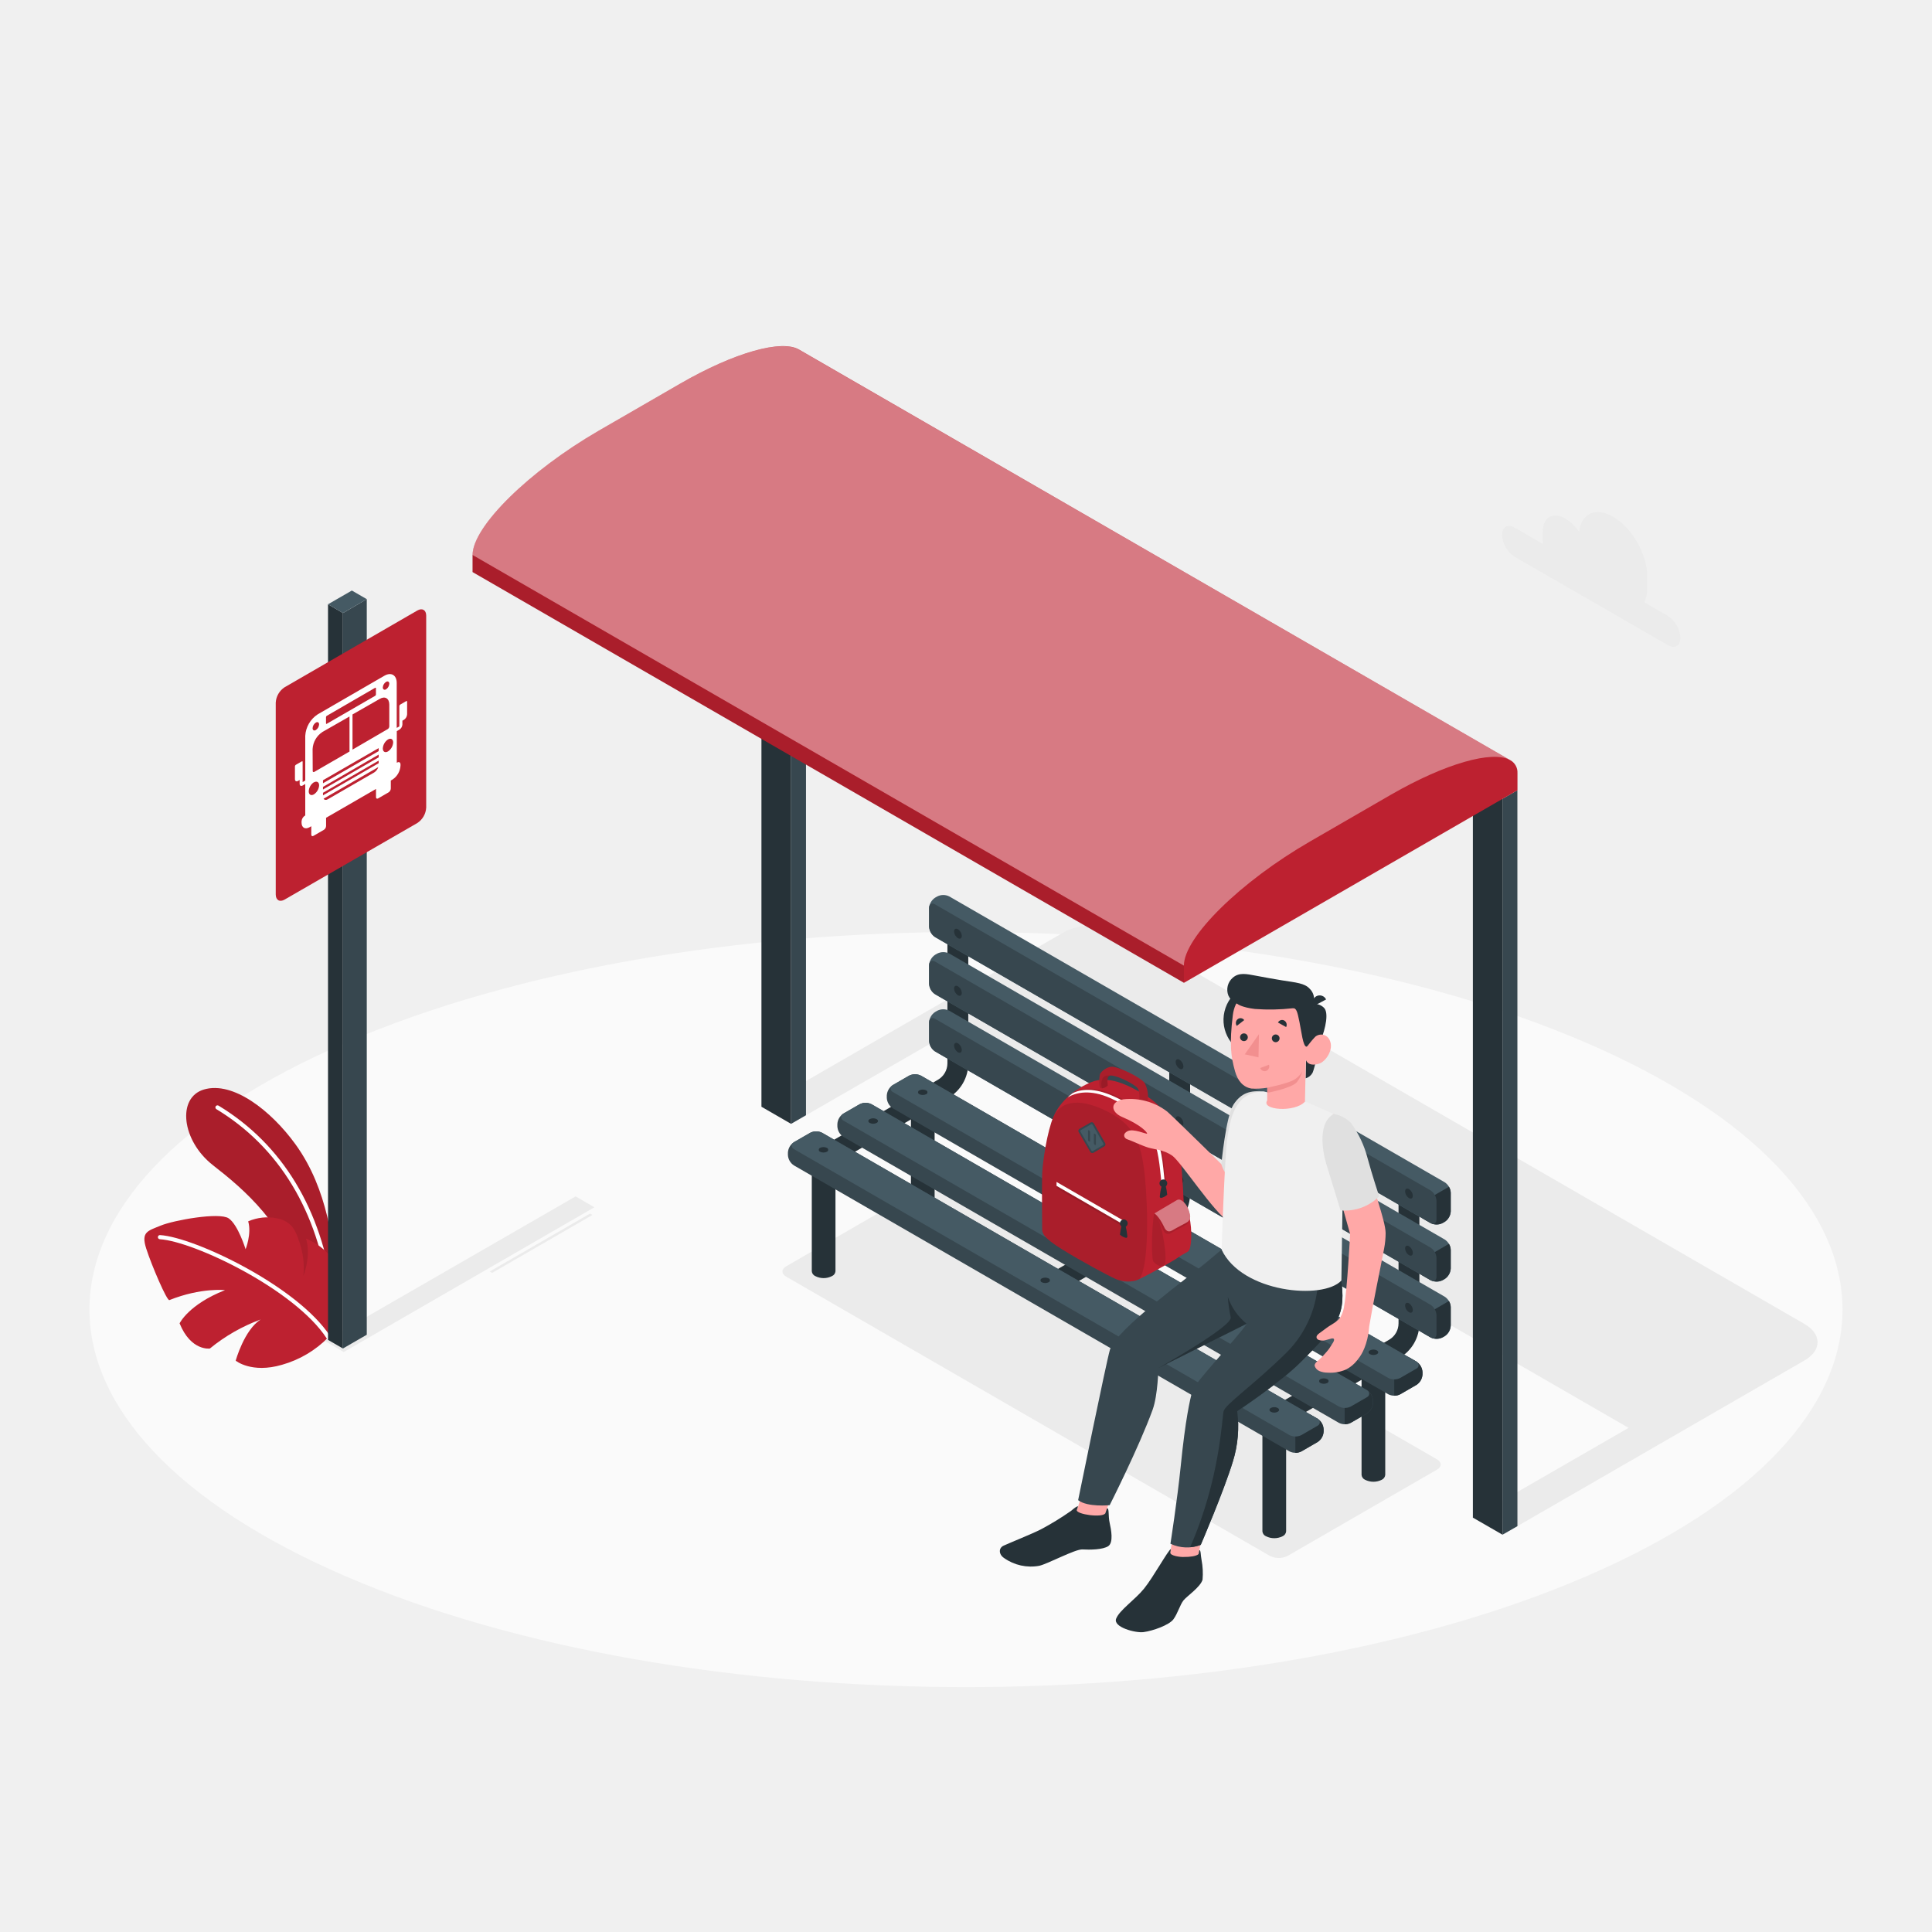
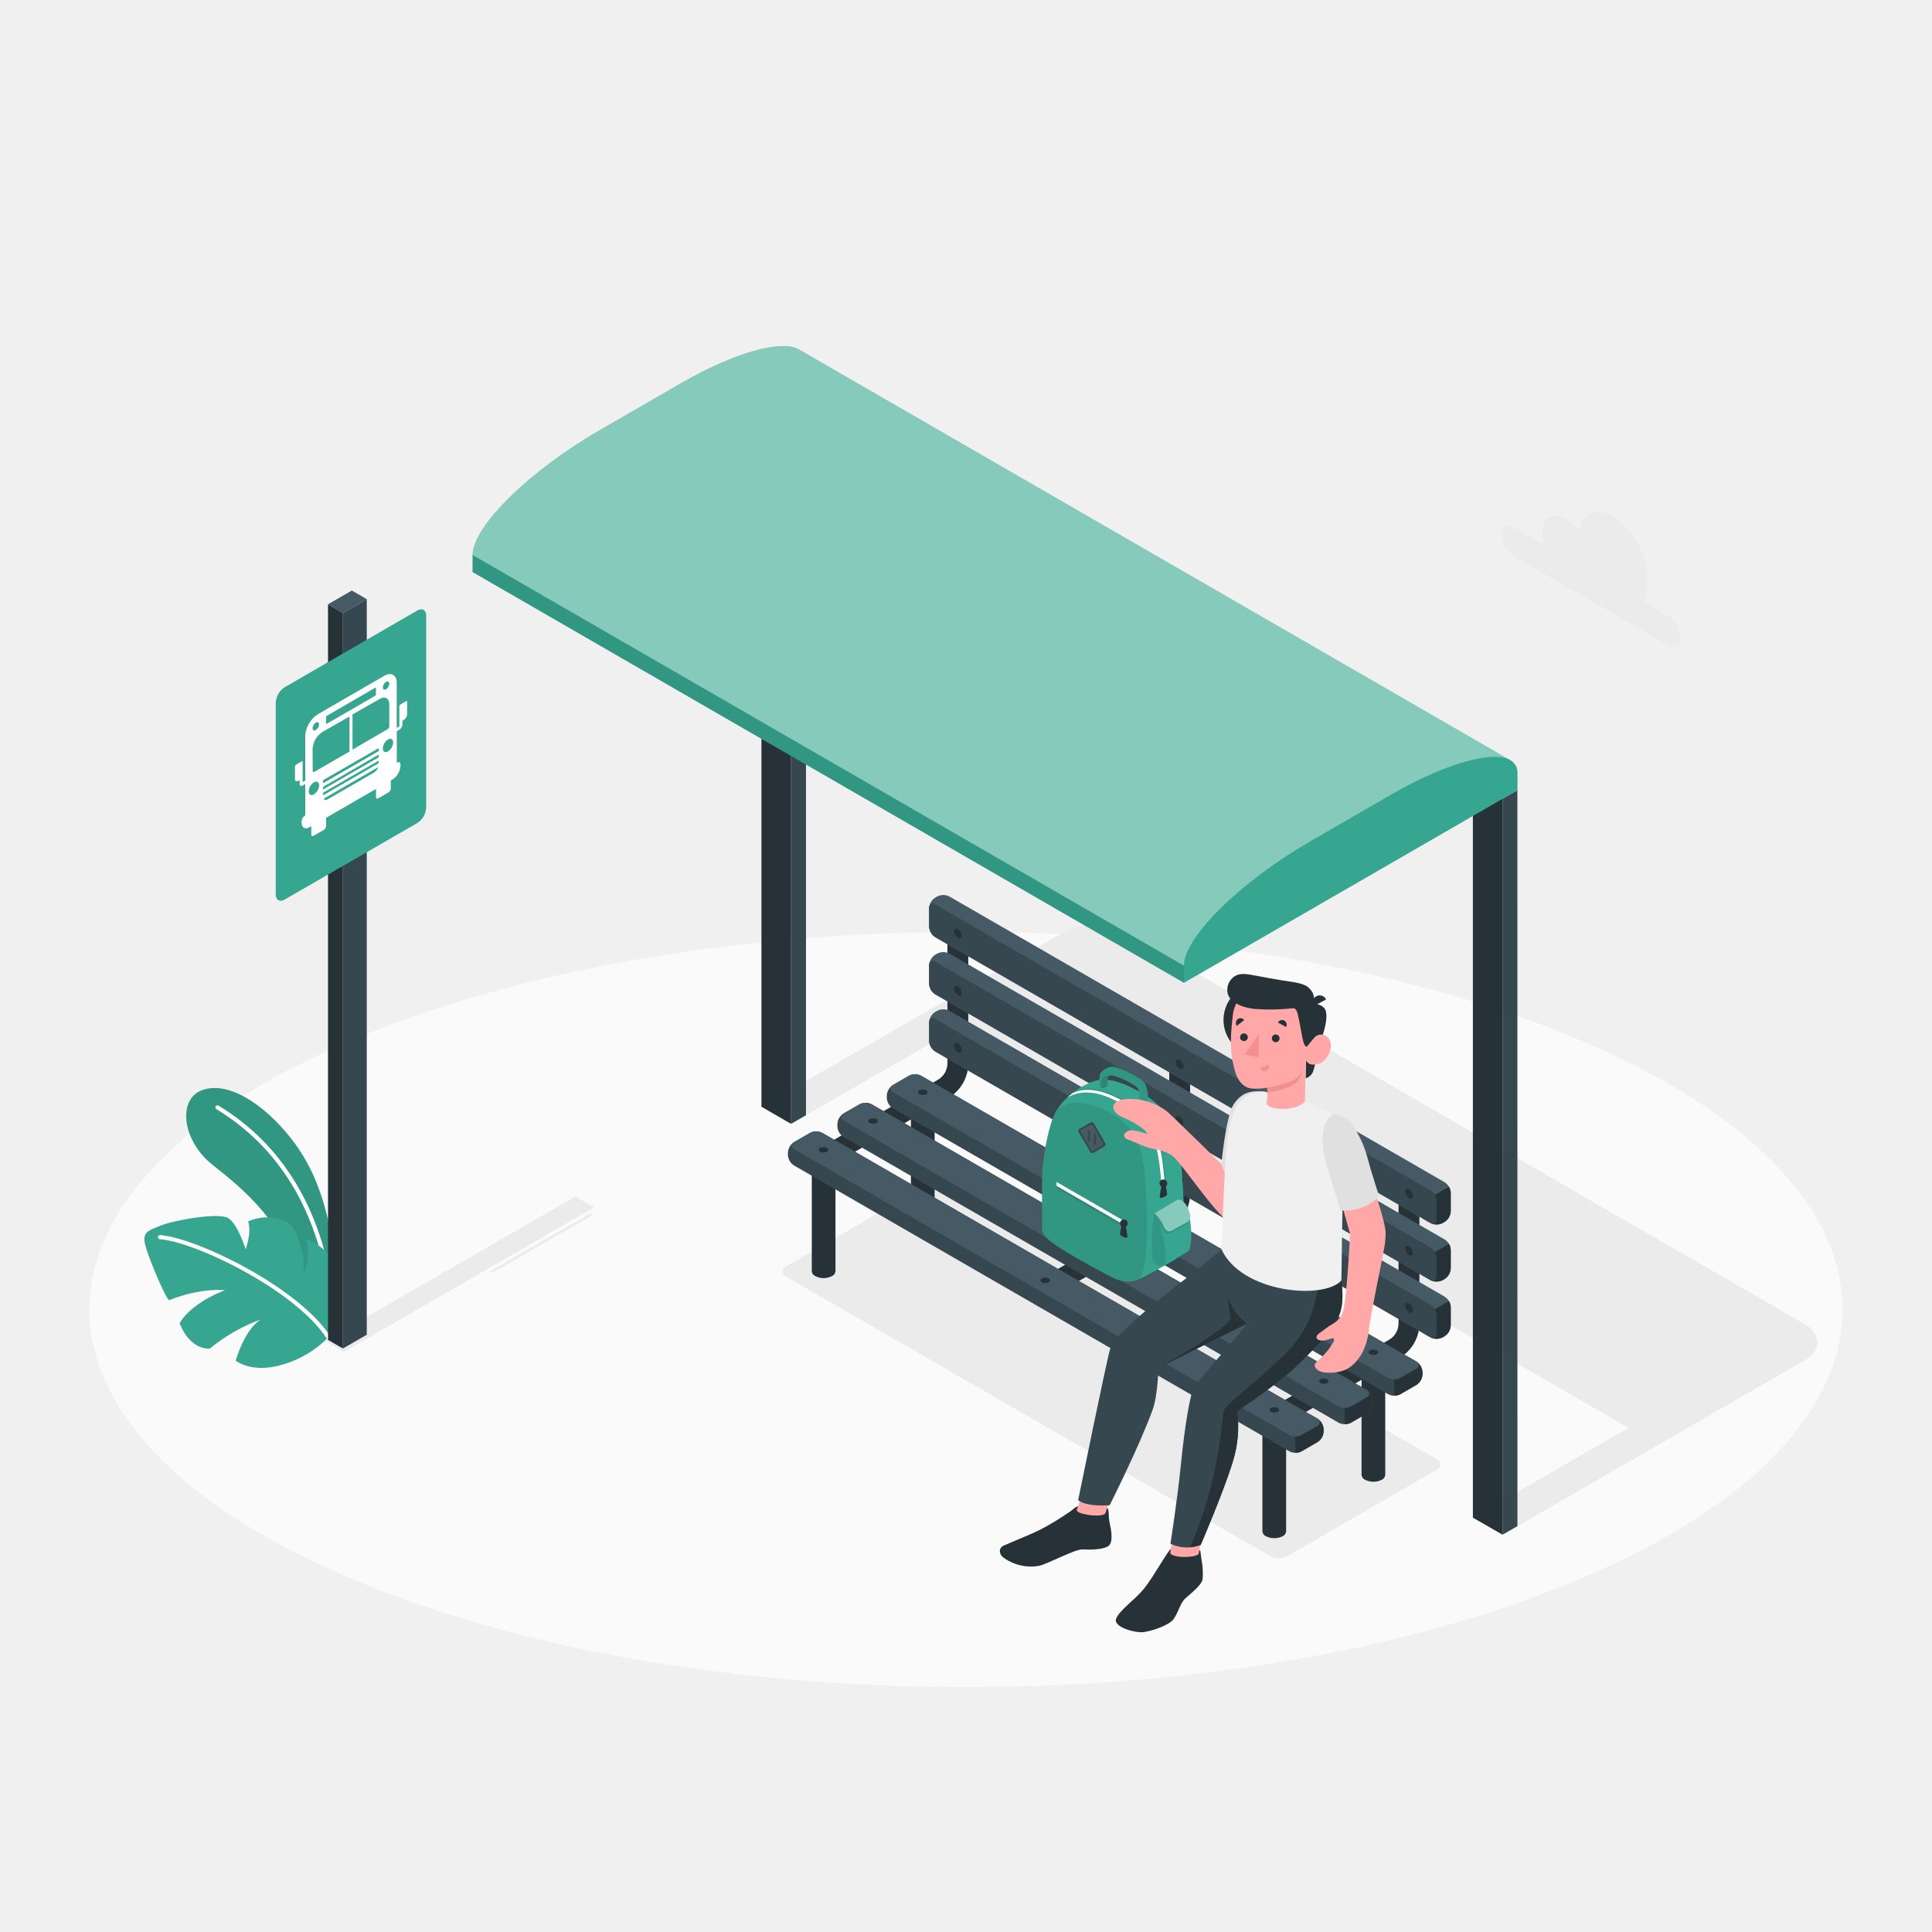
<svg xmlns="http://www.w3.org/2000/svg" viewBox="0 0 500 500">
  <g id="freepik--Floor--inject-32">
    <path id="freepik--SUELO--inject-32" d="M89.6,408c88.59,38.16,232.21,38.16,320.8,0s88.58-100,0-138.18-232.21-38.15-320.8,0S1,369.82,89.6,408Z" style="fill:#fafafa" />
  </g>
  <g id="freepik--Shadows--inject-32">
    <polygon points="153.83 312.44 88.94 349.91 84.07 347.04 148.96 309.63 153.83 312.44" style="fill:#ebebeb" />
    <polygon points="126.74 329.06 152.7 314.07 153.32 314.43 127.37 329.42 126.74 329.06" style="fill:#ebebeb" />
    <path d="M467,352.08c4.51-2.61,4.51-6.83,0-9.44L291.54,241.34c-4.51-2.6-11.84-2.6-16.36,0l-78.12,45.08,7.67,4.43L245,267.66,421.47,369.53l-36.94,21.3,8.18,4.13Z" style="fill:#ebebeb" />
    <path d="M203.45,330.39l125.18,72.27a5.13,5.13,0,0,0,4.61,0l38.65-22.32c1.28-.73,1.28-1.92,0-2.66L246.72,305.41a5.15,5.15,0,0,0-4.62,0l-38.65,22.32C202.18,328.46,202.18,329.65,203.45,330.39Z" style="fill:#ebebeb" />
  </g>
  <g id="freepik--Plants--inject-32">
    <g id="freepik--plants--inject-32">
-       <path d="M87.32,329.83c-1.32-7.55-2.21-21.73-10.86-33.69-6.27-8.66-16.15-16.42-23.7-14.17-7,2.09-5.78,13.24,2.39,19.61s18.72,15.32,23.52,31.7l7.08,11.54Z" style="fill:#BD2130" />
+       <path d="M87.32,329.83c-1.32-7.55-2.21-21.73-10.86-33.69-6.27-8.66-16.15-16.42-23.7-14.17-7,2.09-5.78,13.24,2.39,19.61s18.72,15.32,23.52,31.7l7.08,11.54Z" style="fill:#36A690" />
      <g style="opacity:0.1">
        <path d="M87.32,329.83c-1.32-7.55-2.21-21.73-10.86-33.69-6.27-8.66-16.15-16.42-23.7-14.17-7,2.09-5.78,13.24,2.39,19.61s18.72,15.32,23.52,31.7l7.08,11.54Z" />
      </g>
      <path d="M85.66,335.59a.55.55,0,0,1-.53-.47C82.29,313.49,72.22,296.87,56,287.05a.53.53,0,0,1-.18-.73.55.55,0,0,1,.74-.18C73.06,296.13,83.3,313,86.19,335a.53.53,0,0,1-.46.6Z" style="fill:#fff" />
-       <path d="M85,346.07a27.06,27.06,0,0,1-12,7.13C65.09,355.52,61,352.14,61,352.14s2.18-7.95,6.47-10.66A45.33,45.33,0,0,0,54.31,349s-4.9.72-7.83-6.52c0,0,2.32-4.89,11.75-8.59,0,0-6.13-.72-14.39,2.57-.61.34-4.61-9-6-13.34s.39-4.55,3.76-5.94,15.14-3.51,17.57-1.88,4.39,8,4.39,8,1.61-4,.67-7.22a12.52,12.52,0,0,1,7.44-.79c4.09.85,4.92,3.51,5.84,6.23a20.46,20.46,0,0,1,1,8.71s2.09-5.13.69-9.68a16.32,16.32,0,0,1,6.76,5.13C88.55,329.36,89.34,339.6,85,346.07Z" style="fill:#BD2130" />
+       <path d="M85,346.07a27.06,27.06,0,0,1-12,7.13C65.09,355.52,61,352.14,61,352.14s2.18-7.95,6.47-10.66A45.33,45.33,0,0,0,54.31,349s-4.9.72-7.83-6.52c0,0,2.32-4.89,11.75-8.59,0,0-6.13-.72-14.39,2.57-.61.34-4.61-9-6-13.34s.39-4.55,3.76-5.94,15.14-3.51,17.57-1.88,4.39,8,4.39,8,1.61-4,.67-7.22a12.52,12.52,0,0,1,7.44-.79c4.09.85,4.92,3.51,5.84,6.23a20.46,20.46,0,0,1,1,8.71s2.09-5.13.69-9.68a16.32,16.32,0,0,1,6.76,5.13C88.55,329.36,89.34,339.6,85,346.07Z" style="fill:#36A690" />
      <path d="M85,346.61a.56.56,0,0,1-.45-.24c-8.23-12.62-34.35-25.11-43.19-25.66a.54.54,0,0,1-.5-.57.53.53,0,0,1,.57-.5c9,.57,35.63,13.3,44,26.14a.54.54,0,0,1-.44.83Z" style="fill:#fff" />
    </g>
  </g>
  <g id="freepik--bus-stop--inject-32">
    <g id="freepik--bus-stop--inject-32">
      <g id="freepik--toldo--inject-32">
        <polygon points="208.59 98.16 208.59 288.62 204.73 290.85 204.73 100.39 208.59 98.16" style="fill:#37474f" />
        <polygon points="204.73 100.39 204.73 290.85 197.06 286.42 197.06 95.97 204.73 100.39" style="fill:#263238" />
        <polygon points="392.71 394.97 388.85 397.18 388.85 206.73 392.7 204.51 392.71 394.97" style="fill:#37474f" />
        <polygon points="388.85 206.73 388.85 397.18 381.18 392.76 381.18 202.3 388.85 206.73" style="fill:#263238" />
-         <path d="M390.84,196.72l-.11-.06L206.81,90.48l0,0c-4.42-2.66-16.57.6-30.9,8.88L155,111.44c-18.06,10.44-32.7,24.84-32.7,32.18h0v4.43h0l184.11,106.3h0l86.31-49.84v-4.43A3.61,3.61,0,0,0,390.84,196.72Z" style="fill:#BD2130" />
+         <path d="M390.84,196.72l-.11-.06L206.81,90.48l0,0c-4.42-2.66-16.57.6-30.9,8.88L155,111.44c-18.06,10.44-32.7,24.84-32.7,32.18h0v4.43h0l184.11,106.3h0l86.31-49.84v-4.43A3.61,3.61,0,0,0,390.84,196.72Z" style="fill:#36A690" />
        <path d="M390.73,196.66c-4.57-2.45-16.6.86-30.74,9l-20.88,12.07c-18.07,10.42-32.72,24.83-32.72,32.17L126.11,145.83l-3.83-2.21c0-7.34,14.64-21.74,32.7-32.18l20.9-12.06c14.33-8.28,26.48-11.54,30.9-8.88l0,0Z" style="fill:#fff;opacity:0.4" />
        <polygon points="306.39 249.92 306.39 254.34 122.28 148.05 122.28 143.62 306.39 249.92" style="opacity:0.1" />
      </g>
      <g id="freepik--Chair--inject-32">
        <path d="M272.37,335.05a2.62,2.62,0,0,0,1.34-.36L302.8,317.9A10.35,10.35,0,0,0,308,309V275.38a2.7,2.7,0,0,0-5.4,0V309a4.91,4.91,0,0,1-2.46,4.25L271,330a2.7,2.7,0,0,0,1.36,5Z" style="fill:#263238" />
        <path d="M331.75,368.58a2.76,2.76,0,0,0,1.35-.36l29.08-16.8a10.34,10.34,0,0,0,5.16-8.93V308.9a2.7,2.7,0,0,0-5.4,0v33.59a4.91,4.91,0,0,1-2.46,4.25l-29.08,16.8a2.7,2.7,0,0,0,1.35,5Z" style="fill:#263238" />
        <path d="M215,301.28a2.67,2.67,0,0,0,1.35-.37l29.09-16.79a10.34,10.34,0,0,0,5.15-8.93V241.6a2.7,2.7,0,0,0-5.4,0v33.59a4.92,4.92,0,0,1-2.45,4.25l-29.09,16.8a2.7,2.7,0,0,0,1.35,5Z" style="fill:#263238" />
        <path d="M326.71,365.23v31.09a1.53,1.53,0,0,0,.9,1.25,4.81,4.81,0,0,0,4.34,0,1.53,1.53,0,0,0,.9-1.25V365.23Z" style="fill:#263238" />
        <path d="M352.37,350.62V381.7a1.53,1.53,0,0,0,.9,1.26,4.81,4.81,0,0,0,4.34,0,1.54,1.54,0,0,0,.89-1.26V350.62Z" style="fill:#263238" />
        <path d="M210.09,297.9V329a1.51,1.51,0,0,0,.9,1.25,4.73,4.73,0,0,0,4.33,0,1.51,1.51,0,0,0,.9-1.25V297.9Z" style="fill:#263238" />
        <path d="M235.75,283.28v31.09a1.52,1.52,0,0,0,.89,1.25,4.81,4.81,0,0,0,4.34,0,1.53,1.53,0,0,0,.9-1.25V283.28Z" style="fill:#263238" />
        <path d="M373.35,316.52l.54-.31a3.43,3.43,0,0,0,1.56-2.7v-4.84a3.46,3.46,0,0,0-1.56-2.7L245.68,232a3.43,3.43,0,0,0-3.12,0l-.54.31a3.44,3.44,0,0,0-1.56,2.7v4.84a3.46,3.46,0,0,0,1.56,2.7l128.22,74A3.41,3.41,0,0,0,373.35,316.52Z" style="fill:#455a64" />
        <path d="M368.14,311.09l6.85-3.95a3.05,3.05,0,0,1,.46,1.53v4.84a3.43,3.43,0,0,1-1.56,2.7l-.54.31a3.41,3.41,0,0,1-3.11,0l-2.1-1.21Z" style="fill:#263238" />
        <path d="M370.24,308.08,242,234.06c-.86-.5-1.56-.1-1.56.9v4.84a3.46,3.46,0,0,0,1.56,2.7l128.22,74c.86.5,1.55.1,1.55-.9v-4.84A3.45,3.45,0,0,0,370.24,308.08Z" style="fill:#37474f" />
        <path d="M373.35,331.33l.54-.31a3.46,3.46,0,0,0,1.56-2.7v-4.84a3.43,3.43,0,0,0-1.56-2.7l-128.21-74a3.49,3.49,0,0,0-3.12,0l-.54.31a3.46,3.46,0,0,0-1.56,2.7v4.84a3.43,3.43,0,0,0,1.56,2.7l128.22,74A3.47,3.47,0,0,0,373.35,331.33Z" style="fill:#455a64" />
        <path d="M368.14,325.9l6.85-4a3.12,3.12,0,0,1,.46,1.54v4.84a3.46,3.46,0,0,1-1.56,2.7l-.54.31a3.47,3.47,0,0,1-3.11,0l-2.1-1.21Z" style="fill:#263238" />
        <path d="M370.24,322.89,242,248.86c-.86-.49-1.56-.09-1.56.9v4.84a3.43,3.43,0,0,0,1.56,2.7l128.22,74c.86.49,1.55.09,1.55-.9v-4.84A3.42,3.42,0,0,0,370.24,322.89Z" style="fill:#37474f" />
        <path d="M373.35,346.13l.54-.31a3.46,3.46,0,0,0,1.56-2.7v-4.84a3.44,3.44,0,0,0-1.56-2.7l-128.21-74a3.43,3.43,0,0,0-3.12,0l-.54.31a3.43,3.43,0,0,0-1.56,2.7v4.84a3.46,3.46,0,0,0,1.56,2.7l128.22,74A3.41,3.41,0,0,0,373.35,346.13Z" style="fill:#455a64" />
        <path d="M368.14,340.7l6.85-4a3.12,3.12,0,0,1,.46,1.54v4.84a3.46,3.46,0,0,1-1.56,2.7l-.54.31a3.41,3.41,0,0,1-3.11,0l-2.1-1.21Z" style="fill:#263238" />
        <path d="M370.24,337.69,242,263.67c-.86-.5-1.56-.1-1.56.9v4.84a3.46,3.46,0,0,0,1.56,2.7l128.22,74c.86.5,1.55.09,1.55-.9v-4.84A3.43,3.43,0,0,0,370.24,337.69Z" style="fill:#37474f" />
        <path d="M368.14,355.09v.62a3.43,3.43,0,0,1-1.56,2.7l-4.19,2.42a3.43,3.43,0,0,1-3.12,0l-128.21-74a3.44,3.44,0,0,1-1.56-2.7v-.62a3.46,3.46,0,0,1,1.56-2.7l4.19-2.42a3.43,3.43,0,0,1,3.12,0l128.21,74A3.46,3.46,0,0,1,368.14,355.09Z" style="fill:#37474f" />
        <path d="M360.83,353.29v7.92a3.19,3.19,0,0,0,1.56-.38l4.19-2.42a3.43,3.43,0,0,0,1.56-2.7v-.62a3.46,3.46,0,0,0-1.56-2.7l-2.1-1.21Z" style="fill:#263238" />
        <path d="M359.27,356.61l-128.21-74a1,1,0,0,1,0-1.8l4.19-2.42a3.43,3.43,0,0,1,3.12,0l128.21,74a1,1,0,0,1,0,1.8l-4.19,2.42A3.43,3.43,0,0,1,359.27,356.61Z" style="fill:#455a64" />
        <path d="M355.35,362.48v.62a3.46,3.46,0,0,1-1.56,2.7l-4.19,2.42a3.43,3.43,0,0,1-3.12,0l-128.22-74a3.45,3.45,0,0,1-1.55-2.7v-.62a3.42,3.42,0,0,1,1.55-2.7l4.2-2.42a3.41,3.41,0,0,1,3.11,0l128.22,74A3.44,3.44,0,0,1,355.35,362.48Z" style="fill:#37474f" />
        <path d="M348,360.68v7.91a3.18,3.18,0,0,0,1.56-.37l4.19-2.42a3.46,3.46,0,0,0,1.56-2.7v-.62a3.44,3.44,0,0,0-1.56-2.7l-2.1-1.21Z" style="fill:#263238" />
        <path d="M346.48,364,218.26,290a1,1,0,0,1,0-1.8l4.2-2.42a3.41,3.41,0,0,1,3.11,0l128.22,74a1,1,0,0,1,0,1.8L349.6,364A3.43,3.43,0,0,1,346.48,364Z" style="fill:#455a64" />
        <path d="M342.55,369.86v.63a3.42,3.42,0,0,1-1.55,2.69l-4.2,2.43a3.47,3.47,0,0,1-3.11,0l-128.22-74a3.44,3.44,0,0,1-1.56-2.7v-.62a3.46,3.46,0,0,1,1.56-2.7l4.2-2.42a3.41,3.41,0,0,1,3.11,0l128.22,74A3.45,3.45,0,0,1,342.55,369.86Z" style="fill:#37474f" />
        <path d="M335.24,368.06V376a3.27,3.27,0,0,0,1.56-.37l4.2-2.43a3.42,3.42,0,0,0,1.55-2.69v-.63a3.45,3.45,0,0,0-1.55-2.7L338.9,366Z" style="fill:#263238" />
        <path d="M333.69,371.39l-128.22-74a1,1,0,0,1,0-1.8l4.2-2.42a3.41,3.41,0,0,1,3.11,0l128.22,74a1,1,0,0,1,0,1.8l-4.2,2.43A3.47,3.47,0,0,1,333.69,371.39Z" style="fill:#455a64" />
        <path d="M364.64,307.74a2.23,2.23,0,0,1,1,1.74c0,.64-.45.9-1,.58a2.23,2.23,0,0,1-1-1.74C363.64,307.68,364.09,307.42,364.64,307.74Z" style="fill:#263238" />
        <path d="M364.64,322.52a2.21,2.21,0,0,1,1,1.73c0,.64-.45.9-1,.58a2.23,2.23,0,0,1-1-1.74C363.64,322.45,364.09,322.2,364.64,322.52Z" style="fill:#263238" />
        <path d="M364.64,337.29a2.23,2.23,0,0,1,1,1.74c0,.63-.45.89-1,.57a2.21,2.21,0,0,1-1-1.73C363.64,337.23,364.09,337,364.64,337.29Z" style="fill:#263238" />
        <path d="M247.91,240.48a2.19,2.19,0,0,1,1,1.73c0,.64-.45.9-1,.58a2.21,2.21,0,0,1-1-1.73C246.91,240.42,247.36,240.16,247.91,240.48Z" style="fill:#263238" />
        <path d="M247.91,255.25a2.21,2.21,0,0,1,1,1.74c0,.64-.45.9-1,.58a2.23,2.23,0,0,1-1-1.74C246.91,255.19,247.36,254.93,247.91,255.25Z" style="fill:#263238" />
        <path d="M247.91,270a2.21,2.21,0,0,1,1,1.74c0,.64-.45.9-1,.58a2.23,2.23,0,0,1-1-1.74C246.91,270,247.36,269.7,247.91,270Z" style="fill:#263238" />
        <path d="M356.32,349.47c.48.29.49.74,0,1a2,2,0,0,1-1.76,0c-.49-.28-.49-.73,0-1A2,2,0,0,1,356.32,349.47Z" style="fill:#263238" />
        <path d="M343.49,356.92a.54.54,0,0,1,0,1,2,2,0,0,1-1.76,0,.54.54,0,0,1,0-1A2,2,0,0,1,343.49,356.92Z" style="fill:#263238" />
        <path d="M330.66,364.37c.49.28.49.73,0,1a1.89,1.89,0,0,1-1.76,0c-.49-.28-.49-.73,0-1A2,2,0,0,1,330.66,364.37Z" style="fill:#263238" />
        <path d="M239.69,282.18a.54.54,0,0,1,0,1,2,2,0,0,1-1.76,0,.54.54,0,0,1,0-1A2,2,0,0,1,239.69,282.18Z" style="fill:#263238" />
        <path d="M226.86,289.62c.49.29.49.74,0,1a2,2,0,0,1-1.77,0c-.49-.28-.49-.73,0-1A2,2,0,0,1,226.86,289.62Z" style="fill:#263238" />
        <path d="M214,297.07a.54.54,0,0,1,0,1,2,2,0,0,1-1.77,0,.54.54,0,0,1,0-1A2,2,0,0,1,214,297.07Z" style="fill:#263238" />
        <path d="M305.26,274.26a2.21,2.21,0,0,1,1,1.73c0,.64-.45.9-1,.58a2.21,2.21,0,0,1-1-1.74C304.25,274.19,304.7,273.94,305.26,274.26Z" style="fill:#263238" />
        <path d="M305.26,289a2.23,2.23,0,0,1,1,1.73c0,.64-.45.9-1,.58a2.19,2.19,0,0,1-1-1.73C304.25,289,304.7,288.71,305.26,289Z" style="fill:#263238" />
        <path d="M305.26,303.8a2.23,2.23,0,0,1,1,1.74c0,.64-.45.9-1,.58a2.21,2.21,0,0,1-1-1.74C304.25,303.74,304.7,303.48,305.26,303.8Z" style="fill:#263238" />
        <path d="M297,316a.53.53,0,0,1,0,1,1.89,1.89,0,0,1-1.76,0c-.49-.28-.49-.73,0-1A2,2,0,0,1,297,316Z" style="fill:#263238" />
        <path d="M284.21,323.4a.54.54,0,0,1,0,1,2,2,0,0,1-1.76,0,.54.54,0,0,1,0-1A2,2,0,0,1,284.21,323.4Z" style="fill:#263238" />
        <path d="M271.38,330.85a.54.54,0,0,1,0,1,2,2,0,0,1-1.76,0,.54.54,0,0,1,0-1A2,2,0,0,1,271.38,330.85Z" style="fill:#263238" />
      </g>
    </g>
  </g>
  <g id="freepik--Sign--inject-32">
    <g id="freepik--bus-signal--inject-32">
      <polygon points="88.75 158.66 88.75 348.99 84.89 346.76 84.89 156.39 88.75 158.66" style="fill:#263238" />
      <polygon points="94.92 155.06 94.92 345.43 88.75 348.99 88.75 158.66 94.92 155.06" style="fill:#37474f" />
      <polygon points="94.92 155.06 88.75 158.66 84.89 156.39 91.06 152.83 94.92 155.06" style="fill:#455a64" />
-       <path d="M73.66,177.86,108,158c1.27-.73,2.3-.14,2.3,1.33V209a5.09,5.09,0,0,1-2.3,4L73.66,232.81c-1.27.74-2.3.14-2.3-1.33V181.85A5.1,5.1,0,0,1,73.66,177.86Z" style="fill:#BD2130" />
+       <path d="M73.66,177.86,108,158c1.27-.73,2.3-.14,2.3,1.33V209a5.09,5.09,0,0,1-2.3,4L73.66,232.81c-1.27.74-2.3.14-2.3-1.33V181.85A5.1,5.1,0,0,1,73.66,177.86Z" style="fill:#36A690" />
      <path d="M105.13,181.45l-1.56.9a.49.49,0,0,0-.22.38v3.62h0V188l-.68.38V176.75c0-2.05-1.44-2.88-3.21-1.86l-17.27,10A7.13,7.13,0,0,0,79,190.43V202l-.68.4v-1.61h0v-3.62c0-.14-.09-.2-.21-.13l-1.56.9a.49.49,0,0,0-.22.38v3.32c0,.51.36.72.8.46l.42-.24v1c0,.49.34.68.76.44l.69-.4v8.18l-.09,0a1.94,1.94,0,0,0-.87,1.51v.29c0,1.33.93,1.87,2.08,1.2l.44-.25V216c0,.36.25.5.56.32l2.7-1.56a1.24,1.24,0,0,0,.57-1v-2.12l12.92-7.46v2.12c0,.36.25.5.56.32l2.7-1.56a1.24,1.24,0,0,0,.57-1V202l.43-.25a4.6,4.6,0,0,0,2.08-3.61v-.29c0-.55-.38-.78-.86-.5l-.1.05v-8.18l.69-.4a1.67,1.67,0,0,0,.76-1.31v-1l.42-.24a1.81,1.81,0,0,0,.8-1.4v-3.32C105.34,181.44,105.25,181.38,105.13,181.45Zm-3.38,10.7a3,3,0,0,1-1.34,2.32c-.74.43-1.34.08-1.34-.77a3,3,0,0,1,1.34-2.33C101.15,190.94,101.75,191.29,101.75,192.15Zm-1.84-15.68c.46-.27.84-.05.84.48a1.87,1.87,0,0,1-.84,1.45c-.46.27-.84,0-.84-.48A1.84,1.84,0,0,1,99.91,176.47Zm.84,5.88V188a.88.88,0,0,1-.39.68L91.23,194V184.9l7-4C99.61,180.06,100.75,180.72,100.75,182.35ZM98,197.52l-14.41,8.32v-.67L98,196.85Zm0-3.91v.78l-14.41,8.32v-.78ZM98,196l-14.41,8.32v-.67L98,195.29ZM84.37,185.59a.41.41,0,0,1,.19-.33L97.09,178c.11-.06.2,0,.2.11v1.64a.42.42,0,0,1-.2.33l-12.53,7.24c-.11.06-.19,0-.19-.11ZM81.74,187c.46-.27.84-.05.84.48a1.85,1.85,0,0,1-.84,1.45c-.46.27-.84.05-.84-.48A1.85,1.85,0,0,1,81.74,187Zm-.84,6.85a5.65,5.65,0,0,1,2.55-4.42l7-4v9.07l-9.12,5.27c-.22.12-.4,0-.4-.23Zm.34,8.63c.74-.43,1.35-.08,1.35.77a3,3,0,0,1-1.35,2.33c-.74.43-1.34.08-1.34-.78A3,3,0,0,1,81.24,202.44Zm3.58,4.38c-.47.27-.88.18-1.07-.16l14.16-8.18a2.65,2.65,0,0,1-1.08,1.4Z" style="fill:#fff" />
    </g>
  </g>
  <g id="freepik--Character--inject-32">
    <g id="freepik--character--inject-32">
      <g id="freepik--Backpack--inject-32">
-         <path d="M293.8,331.44c1.51-.39,9.56-5,10.38-5.53s2.44-1.71,2.44-3.69c0-1.77-.18-18.35-1.62-26.36a18.65,18.65,0,0,0-8.28-12.22c-5-3.1-10-5.35-14.29-3.59s-8.11,5-9.78,8.92-2.82,11.76-2.93,14.79,0,13.43,0,14.35.16,2.13,5.14,5.21,11.84,6.78,14,7.73A8.12,8.12,0,0,0,293.8,331.44Z" style="fill:#BD2130" />
-         <path d="M295,285.8c.46.26,1.79-.39,2-.72a7.65,7.65,0,0,0-.74-4.75c-1-1.57-7.18-4.46-8.71-4.25a4.25,4.25,0,0,0-2.84,1.82c-.19.4-.4,3.05,0,3.59s1.81-.29,1.93-.52-.46-2.17.54-2.57,5.21,1.46,7,2.94c.76.64.72,2.23.69,3S294.81,285.66,295,285.8Z" style="fill:#BD2130" />
+         <path d="M293.8,331.44c1.51-.39,9.56-5,10.38-5.53s2.44-1.71,2.44-3.69c0-1.77-.18-18.35-1.62-26.36a18.65,18.65,0,0,0-8.28-12.22c-5-3.1-10-5.35-14.29-3.59s-8.11,5-9.78,8.92-2.82,11.76-2.93,14.79,0,13.43,0,14.35.16,2.13,5.14,5.21,11.84,6.78,14,7.73A8.12,8.12,0,0,0,293.8,331.44Z" style="fill:#36A690" />
+         <path d="M295,285.8c.46.26,1.79-.39,2-.72a7.65,7.65,0,0,0-.74-4.75c-1-1.57-7.18-4.46-8.71-4.25a4.25,4.25,0,0,0-2.84,1.82c-.19.4-.4,3.05,0,3.59s1.81-.29,1.93-.52-.46-2.17.54-2.57,5.21,1.46,7,2.94c.76.64.72,2.23.69,3S294.81,285.66,295,285.8Z" style="fill:#36A690" />
        <path d="M295,285.8c.46.26,1.79-.39,2-.72a7.65,7.65,0,0,0-.74-4.75c-1-1.57-7.18-4.46-8.71-4.25a4.25,4.25,0,0,0-2.84,1.82c-.19.4-.4,3.05,0,3.59s1.81-.29,1.93-.52-.46-2.17.54-2.57,5.21,1.46,7,2.94c.76.64.72,2.23.69,3S294.81,285.66,295,285.8Z" style="opacity:0.1" />
        <path d="M296.29,304.48c-.89-8.62-2.49-13.65-10.92-17.41s-11.7-.55-12.89,2.32c-1.58,4-2.65,11.44-2.76,14.37s0,13.43,0,14.35.16,2.13,5.14,5.21,11.84,6.78,14,7.73a8.12,8.12,0,0,0,5,.39,6.86,6.86,0,0,0,1-.39C297.4,327.7,297.1,312.34,296.29,304.48Z" style="opacity:0.1" />
        <path d="M276.64,283.71c2.2-1.29,5.81-2.14,11.11.22,9.48,4.22,11.89,9.51,12.84,18.77.18,1.7.43,3.72.54,5.9l.78-.47c-.11-2.35-.33-4.36-.53-6.18-1-9.35-3.85-14.51-12.91-18.55-5-2.23-8.31-1.93-10.49-.84A17.32,17.32,0,0,0,276.64,283.71Z" style="opacity:0.1" />
        <path d="M276.31,284c2.2-1.29,5.81-2.14,11.11.22,9.48,4.22,11.89,9.51,12.84,18.77.18,1.7.43,3.72.54,5.9l.78-.47c-.11-2.35-.33-4.36-.53-6.18-1-9.35-3.85-14.51-12.91-18.55-5-2.23-8.4-1.86-10.57-.76A13.45,13.45,0,0,0,276.31,284Z" style="fill:#fff" />
        <path d="M279.38,292.14l2.86-1.64a.63.63,0,0,1,.84.23l2.94,5.11a.61.61,0,0,1-.23.84L283,298.33a.62.62,0,0,1-.84-.22l-3-5.14A.6.6,0,0,1,279.38,292.14Z" style="fill:#37474f" />
        <path d="M282.45,297.75l-2.82-4.87a.3.3,0,0,1,.11-.42l2.6-1.48a.32.32,0,0,1,.42.11l2.78,4.85a.3.3,0,0,1-.11.42l-2.56,1.5A.32.32,0,0,1,282.45,297.75Z" style="fill:#455a64" />
        <path d="M281.84,295.42h0a.57.57,0,0,1-.27-.43v-2.33c0-.15.12-.2.27-.12h0a.58.58,0,0,1,.28.43v2.33C282.12,295.45,282,295.5,281.84,295.42Z" style="fill:#37474f" />
        <path d="M283.36,296.29h0a.55.55,0,0,1-.27-.43v-2.33c0-.15.12-.2.27-.11h0a.57.57,0,0,1,.27.43v2.33C283.63,296.33,283.51,296.38,283.36,296.29Z" style="fill:#37474f" />
        <path d="M300.62,307a14.63,14.63,0,0,0-.47,2.74c0,.19.25.29.33.29a3.41,3.41,0,0,0,1.6-.83,15.57,15.57,0,0,0-.43-2.34Z" style="fill:#263238" />
        <circle cx="301.08" cy="306.24" r="1" style="fill:#263238" />
        <path d="M287.58,278.35c-1.09-.1-2.12,0-2.38,1.09a3.55,3.55,0,0,0,0,2.23,2.58,2.58,0,0,0,1.47-.7c.13-.24-.46-2.17.54-2.57a1,1,0,0,1,.37,0Z" style="opacity:0.1" />
-         <path d="M298.72,314l5.82-3.39a.92.92,0,0,1,1,.07,7,7,0,0,1,2.24,4.08c.85,3.69.62,8.57-.33,9.13l-6.3,3.67c-.94.56-2.28-.61-2.62-1C297.89,325.73,298.06,317,298.72,314Z" style="fill:#BD2130" />
+         <path d="M298.72,314l5.82-3.39a.92.92,0,0,1,1,.07,7,7,0,0,1,2.24,4.08c.85,3.69.62,8.57-.33,9.13l-6.3,3.67c-.94.56-2.28-.61-2.62-1C297.89,325.73,298.06,317,298.72,314Z" style="fill:#36A690" />
        <path d="M298.72,314s1.19,1,2,4.67,1.38,8.34.43,8.89-2.28-.61-2.62-1C297.89,325.73,298.06,317,298.72,314Z" style="opacity:0.1" />
        <path d="M305.27,311.23c.7.35,1.87,1.28,2.39,3.78a1.88,1.88,0,0,1-.59,1.9c-.48.34-2.66,1.38-4,2.19-1.18.71-1.79-.23-2.05-.81h0c-.43-1-.81-1.85-1.14-2.47a5.18,5.18,0,0,0-1.13-1.82l5.61-2.72A1,1,0,0,1,305.27,311.23Z" style="opacity:0.1" />
-         <path d="M304.62,310.56a1,1,0,0,1,.94,0c.69.34,1.87,1.28,2.39,3.78a1.85,1.85,0,0,1-.59,1.89c-.48.34-2.66,1.38-4,2.2-1.18.7-1.79-.23-2.05-.82h0c-1.43-3-2.56-3.58-2.56-3.58Z" style="fill:#BD2130" />
+         <path d="M304.62,310.56a1,1,0,0,1,.94,0c.69.34,1.87,1.28,2.39,3.78a1.85,1.85,0,0,1-.59,1.89c-.48.34-2.66,1.38-4,2.2-1.18.7-1.79-.23-2.05-.82h0c-1.43-3-2.56-3.58-2.56-3.58Z" style="fill:#36A690" />
        <path d="M304.62,310.56a1,1,0,0,1,.94,0c.69.34,1.87,1.28,2.39,3.78a1.85,1.85,0,0,1-.59,1.89c-.48.34-2.66,1.38-4,2.2-1.18.7-1.79-.23-2.05-.82h0c-1.43-3-2.56-3.58-2.56-3.58Z" style="fill:#fff;opacity:0.4" />
        <polygon points="273.43 305.88 290.73 315.88 290.73 316.9 273.43 306.9 273.43 305.88" style="fill:#fff" />
        <polygon points="273.43 307.5 290.73 317.49 290.73 316.9 273.43 306.9 273.43 307.5" style="opacity:0.1" />
        <path d="M291.3,317.33a14.86,14.86,0,0,1,.46,2.74c0,.19-.25.29-.32.29a3.41,3.41,0,0,1-1.6-.83,15.57,15.57,0,0,1,.43-2.34Z" style="fill:#263238" />
        <circle cx="290.84" cy="316.6" r="1" style="fill:#263238" />
      </g>
      <g id="freepik--Personaje--inject-32">
        <polygon points="309.3 406.9 302.3 406.18 303.75 395.48 311.33 396.19 309.3 406.9" style="fill:#ffa8a7" />
        <path d="M302.89,401.84l.13-.95c-.69.26-4.56,7.31-6.93,10.23s-6.36,5.57-7.23,7.78,5,3.76,7.07,3.49c2.42-.32,6.65-1.81,7.76-3.33s1.71-3.79,2.61-4.9,4.38-3.43,4.92-5.34a18.58,18.58,0,0,0-.26-5.11c-.26-1.25-.15-2.62-.58-2.52l-.19,1c-.53.54-2.21.77-3.8.75C305.37,403,302.84,402.62,302.89,401.84Z" style="fill:#263238" />
        <polygon points="285.6 393.05 278.2 392.3 282.02 380.78 289.87 380.57 285.6 393.05" style="fill:#ffa8a7" />
        <path d="M279,389.83c-.35,0-.89.39-1.82,1.19a73.79,73.79,0,0,1-7.84,4.8c-2.51,1.26-7.38,3.19-9.58,4.18-1.38.62-1.32,2.28.11,3.23a12,12,0,0,0,9.07,2c2.25-.5,9.35-4.36,11.21-4.24s5.31.08,6.68-.86.74-4.28.35-6c-.42-1.89-.06-3.9-.69-3.77l-.44,1.29c-.8,1.22-7.48.27-7.38-.83Z" style="fill:#263238" />
        <path d="M347,330.27c1.47,10.33-.51,12.32-10.33,22.22-5.29,5.33-16.46,12.74-16.46,12.74a30.72,30.72,0,0,1-1.13,13c-2.39,7.82-8.32,21.59-8.32,21.59a10,10,0,0,1-7.85-.3s1.79-11.49,2.62-19.71c1.3-13,2.43-17.36,3-19.76.5-2.11,11.8-13.9,14.1-17.44L299.79,354s-.11,7-1.49,10.84c-3.57,9.8-11.12,24.7-11.12,24.7s-5.75.58-8.16-1.3c0,0,7.32-35.9,8.23-38.94,1.6-5.3,20.95-19.21,24.91-22.56,2.26-1.92,4.79-4,4.79-4Z" style="fill:#37474f" />
        <path d="M347,330.27l-6.05-1.5.18,1.87A27.78,27.78,0,0,1,333,350c-8.59,8.47-15.91,13.42-16.34,15.25s-.93,17.64-8.66,35.17a10.07,10.07,0,0,0,2.74-.62s5.93-13.77,8.32-21.59a30.72,30.72,0,0,0,1.13-13s11.17-7.41,16.46-12.74C346.47,342.59,348.45,340.6,347,330.27Z" style="fill:#263238" />
        <path d="M322.61,342.57a15.29,15.29,0,0,1-4.85-6.93,35,35,0,0,0,.75,5.27c.58,2.3-18.72,13.13-18.72,13.13Z" style="fill:#263238" />
        <path d="M318.21,303.36s-13.63-13.44-16.12-15.67a15.79,15.79,0,0,0-11.36-3.19c-3.52.6-3.33,3.3-.28,4.59,5,2.12,6.54,4.07,6.41,4.29s-3.61-1.44-5.09-.61-.71,1.89,0,2.09,3.75,1.63,5.38,2.13,4,.54,6.22,2.09S314.3,314,318,316.14s4.2-12.48,4.2-12.48Z" style="fill:#ffa8a7" />
        <path d="M327.09,282.54c-3.38-.45-5.88.27-7.86,3.32s-3.14,15.42-3.14,15.42.71,3,3,4S327.09,282.54,327.09,282.54Z" style="fill:#e0e0e0" />
        <path d="M345.14,288.29s2.34,1.92,2.34,8v13.11l-.33,22c-4.69,5.1-25.79,3.17-31-8,0,0,.76-23.55,1.46-28.71,1-7,2.72-12.07,9.48-12.22l10.32,2.4Z" style="fill:#f0f0f0" />
        <path d="M351.27,352a8.66,8.66,0,0,1-2.92,2.43,10.24,10.24,0,0,1-4.75.81,5.5,5.5,0,0,1-2.09-.39,2.2,2.2,0,0,1-1.27-1.33c-.1-.6.52-1.11.94-1.45a16.75,16.75,0,0,0,1.95-2c.3-.34.6-.69.87-1.06s.6-1,.9-1.41c.17-.25.6-1,.18-1.18a.74.74,0,0,0-.53,0c-.54.13-1.06.32-1.61.44a2.86,2.86,0,0,1-1.64-.08.91.91,0,0,1-.55-.5.78.78,0,0,1,.14-.72,2.31,2.31,0,0,1,.56-.52l1.87-1.38c1.23-.92,2.69-1.47,3.6-2.79a8.34,8.34,0,0,0,1-3.25c.72-3.69,1.49-18.26,1.49-18.26l-4.76-16.95s-4.4-9.09.48-14.07c2.25,1,4.89.8,7.78,10.79,2.07,7.17,5.69,16.83,5.69,20a21.49,21.49,0,0,1-.39,4c-1.33,7-2.67,13.08-3.86,20.13-.1.61-.08,1.22-.19,1.81C353.42,349.26,352.06,351,351.27,352Z" style="fill:#ffa8a7" />
        <path d="M345.14,288.29a8.19,8.19,0,0,1,4.49,2.33,27,27,0,0,1,4.3,9.13c1.17,4.33,3,9.87,3,9.87a12.5,12.5,0,0,1-10,3.62l-3.58-11.66S339.93,291.32,345.14,288.29Z" style="fill:#e0e0e0" />
        <circle cx="326.15" cy="263.97" r="9.5" transform="translate(-5.69 520.75) rotate(-76.72)" style="fill:#263238" />
        <path d="M341.69,269.64s-1.45,6.84-2,8a3.09,3.09,0,0,1-1.79,1.44l.1-4.81Z" style="fill:#263238" />
        <path d="M339.87,259.83a3.39,3.39,0,0,1,2.79,1c1.2,1.22.53,5.06-1,8.82L339,270Z" style="fill:#263238" />
        <path d="M338.13,270c.55.33,1.33-.73,2-1.44a2.39,2.39,0,0,1,4,.65c1.13,2.37-1,5.5-2.72,6.05-3,.95-3.46-1-3.46-1l-.23,10.84c-2.59,2.89-11.44,2.2-9.77-.29v-3.3a18.68,18.68,0,0,1-4.06.21c-2.21-.34-3.6-2.09-4.27-4.48-1.07-3.84-1.48-6.94-.57-14.5,1-8.28,10.64-8.37,15.84-5.1S338.13,270,338.13,270Z" style="fill:#ffa8a7" />
        <path d="M338.13,270.88c.27,0,1.33-1.74,2-2.36.95-.87-.27-8.69-.27-8.69a3.7,3.7,0,0,0-.92-3.95c-1.3-1.43-3.47-1.59-7.18-2.17-1.95-.31-4.9-.85-6.84-1.22-2.32-.43-4.25-.88-5.88.54a4.11,4.11,0,0,0-1.14,4.61,3.59,3.59,0,0,0,.66,1,3.81,3.81,0,0,0,1.67,1.16s1,.89,4.53,1.32a52.22,52.22,0,0,0,9.75-.18c1-.14,1.24.85,1.79,3.55C336.8,266.84,337.2,270.86,338.13,270.88Z" style="fill:#263238" />
        <path d="M339.86,260.44l3.33-1.78a1.83,1.83,0,0,0-2.52-.84A2,2,0,0,0,339.86,260.44Z" style="fill:#263238" />
        <path d="M328,281.49s4.93-1,6.65-1.91a5.66,5.66,0,0,0,2.39-2.36,7.6,7.6,0,0,1-1.36,2.78c-1.26,1.62-7.68,2.81-7.68,2.81Z" style="fill:#f28f8f" />
        <path d="M329.15,268.72a1,1,0,1,0,1-1A1,1,0,0,0,329.15,268.72Z" style="fill:#263238" />
        <path d="M330.74,264.63l2.11,1.17a1.27,1.27,0,0,0-.49-1.69A1.18,1.18,0,0,0,330.74,264.63Z" style="fill:#263238" />
        <path d="M328.41,275.55l-2.26.85a1.19,1.19,0,0,0,1.54.75A1.26,1.26,0,0,0,328.41,275.55Z" style="fill:#f28f8f" />
        <path d="M320.08,265.5,322,264a1.17,1.17,0,0,0-1.68-.25A1.28,1.28,0,0,0,320.08,265.5Z" style="fill:#263238" />
        <path d="M320.93,268.44a1,1,0,0,0,1,1,1,1,0,0,0,1-1,1,1,0,1,0-2,0Z" style="fill:#263238" />
        <polygon points="325.81 267.65 325.7 273.64 322.15 272.86 325.81 267.65" style="fill:#f28f8f" />
      </g>
    </g>
  </g>
  <g id="freepik--Cloud--inject-32">
    <path id="freepik--Nube--inject-32" d="M392,136.55l7.31,4.22a8.14,8.14,0,0,1-.06-1v-2.12c0-3.77,2.64-5.3,5.91-3.41a11.42,11.42,0,0,1,3.52,3.39c.53-4.74,4.25-6.51,8.77-3.9,4.88,2.82,8.84,9.67,8.84,15.31v3.17a8.32,8.32,0,0,1-.75,3.67l6.07,3.5a7.26,7.26,0,0,1,3.28,5.68c0,2.09-1.47,2.94-3.28,1.89L392,144.11a7.23,7.23,0,0,1-3.28-5.67C388.73,136.35,390.2,135.5,392,136.55Z" style="fill:#ebebeb" />
  </g>
</svg>
